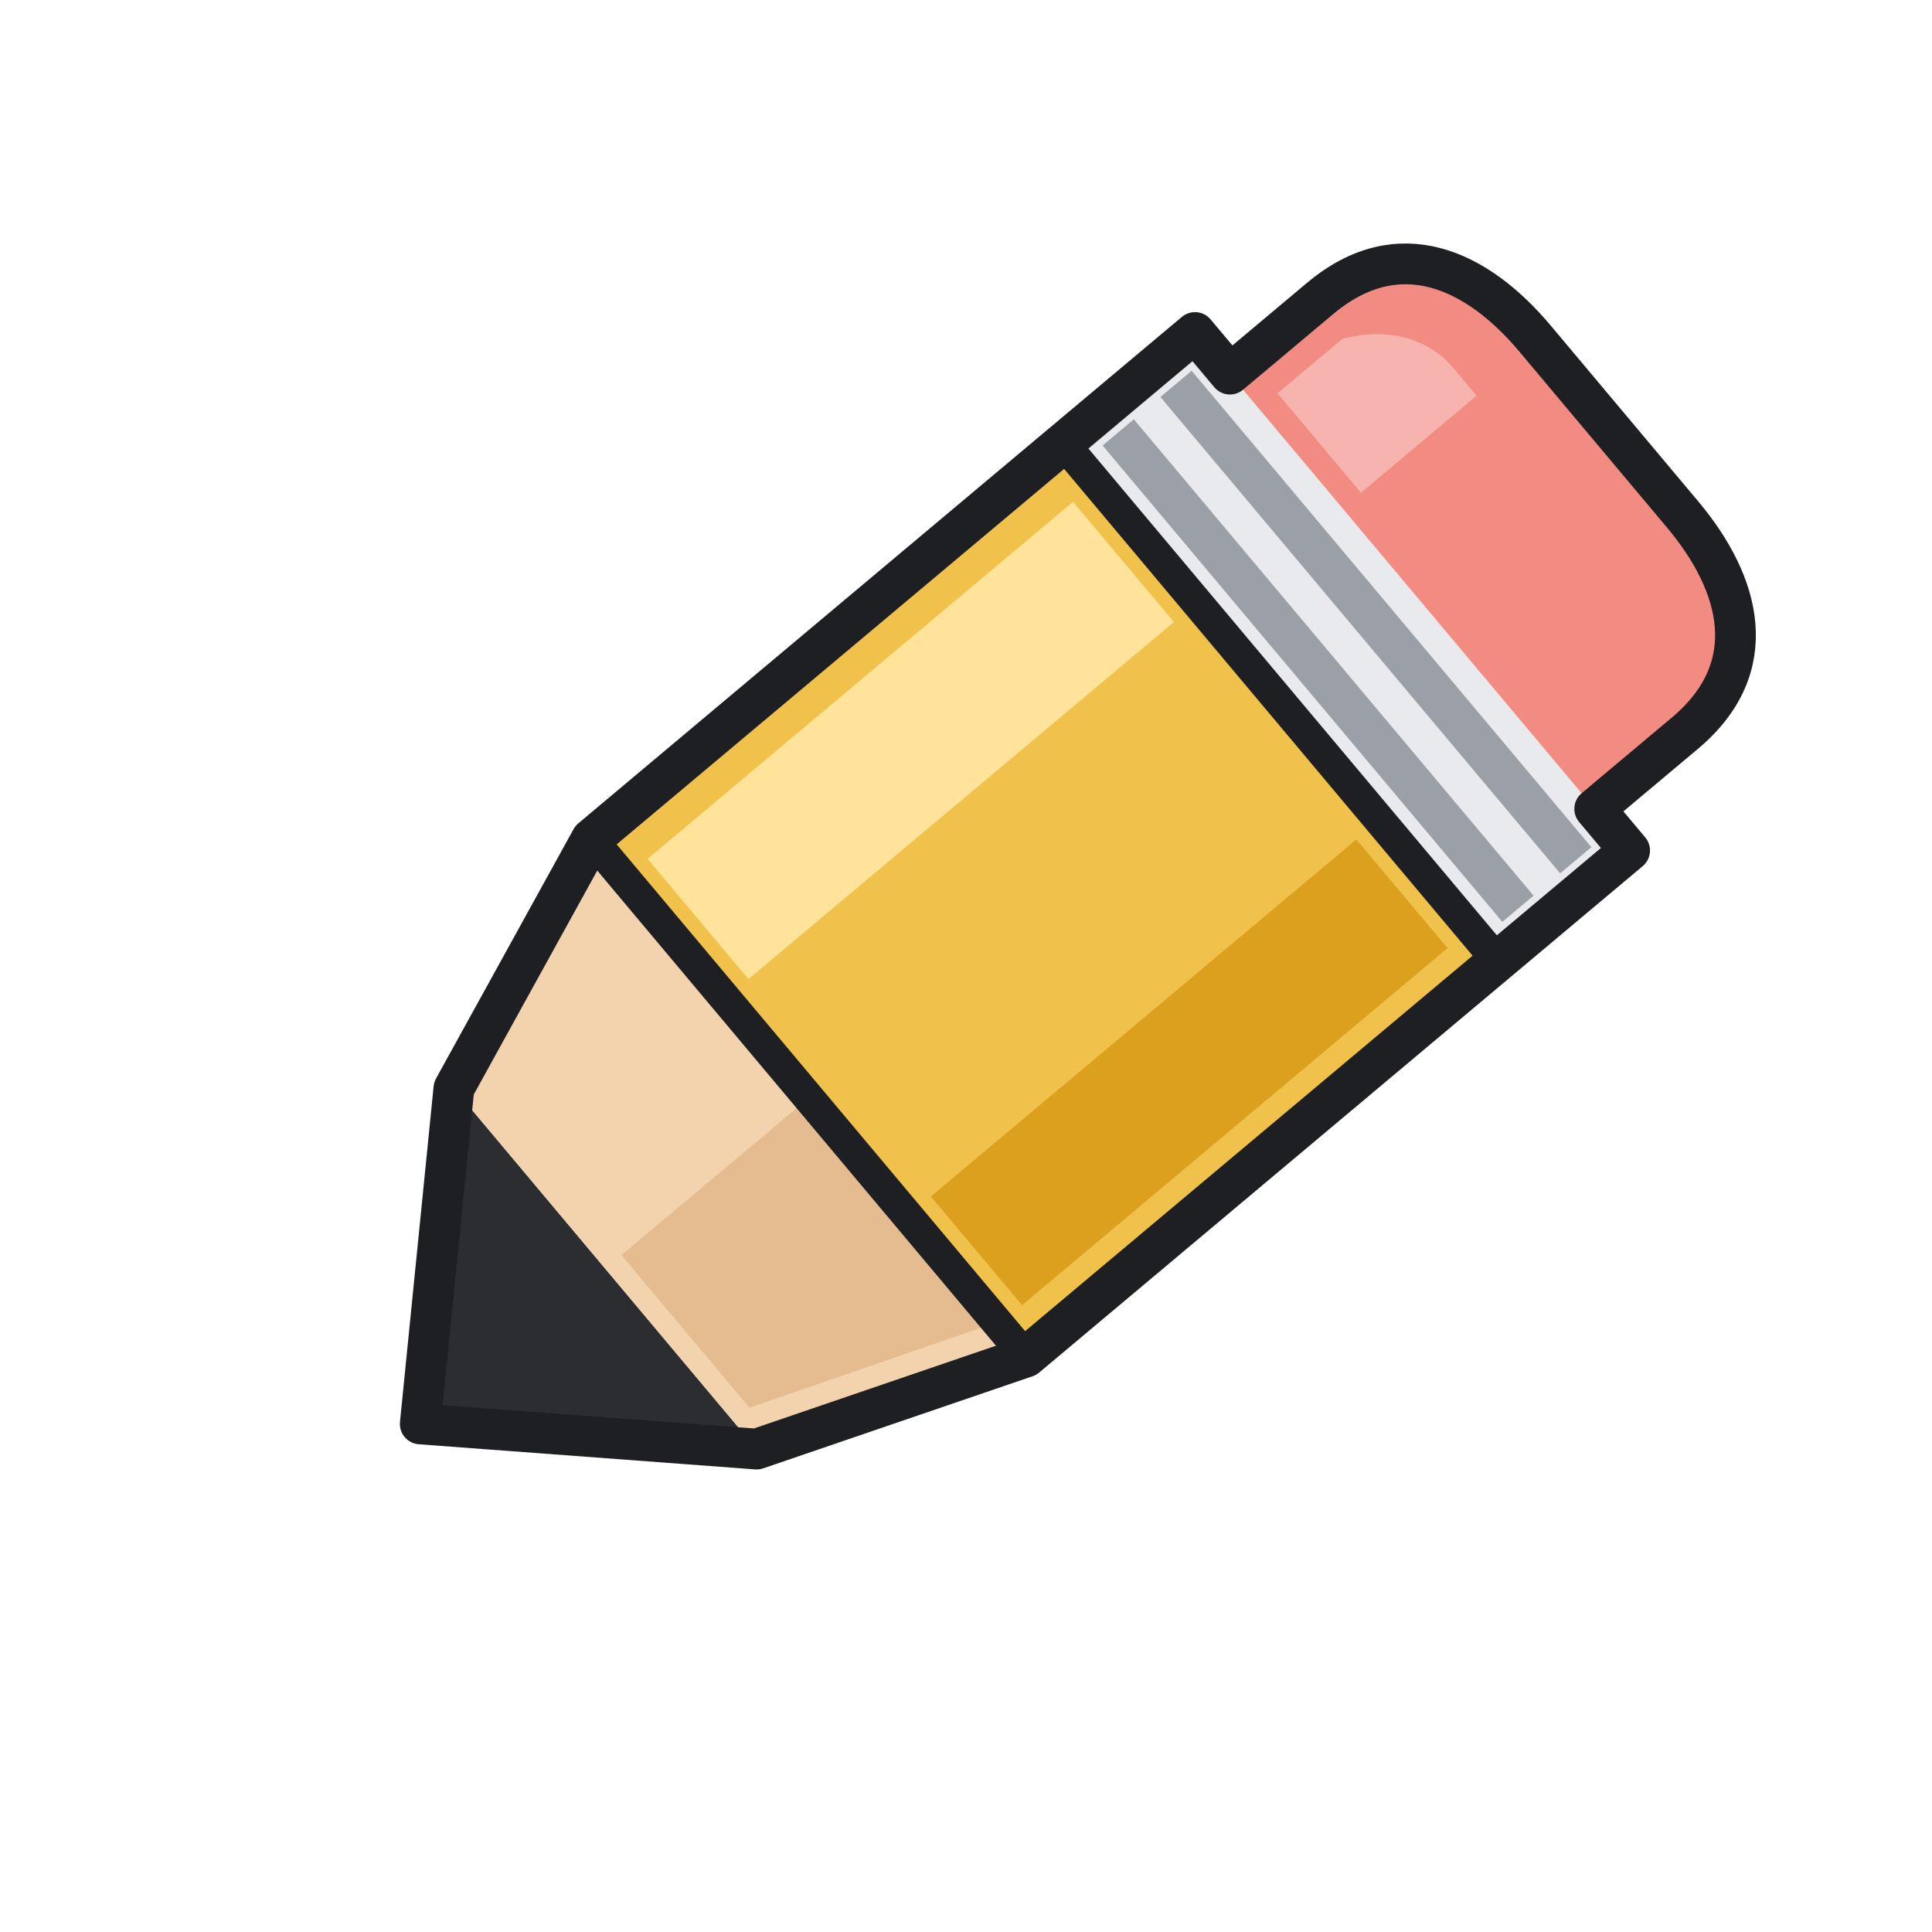
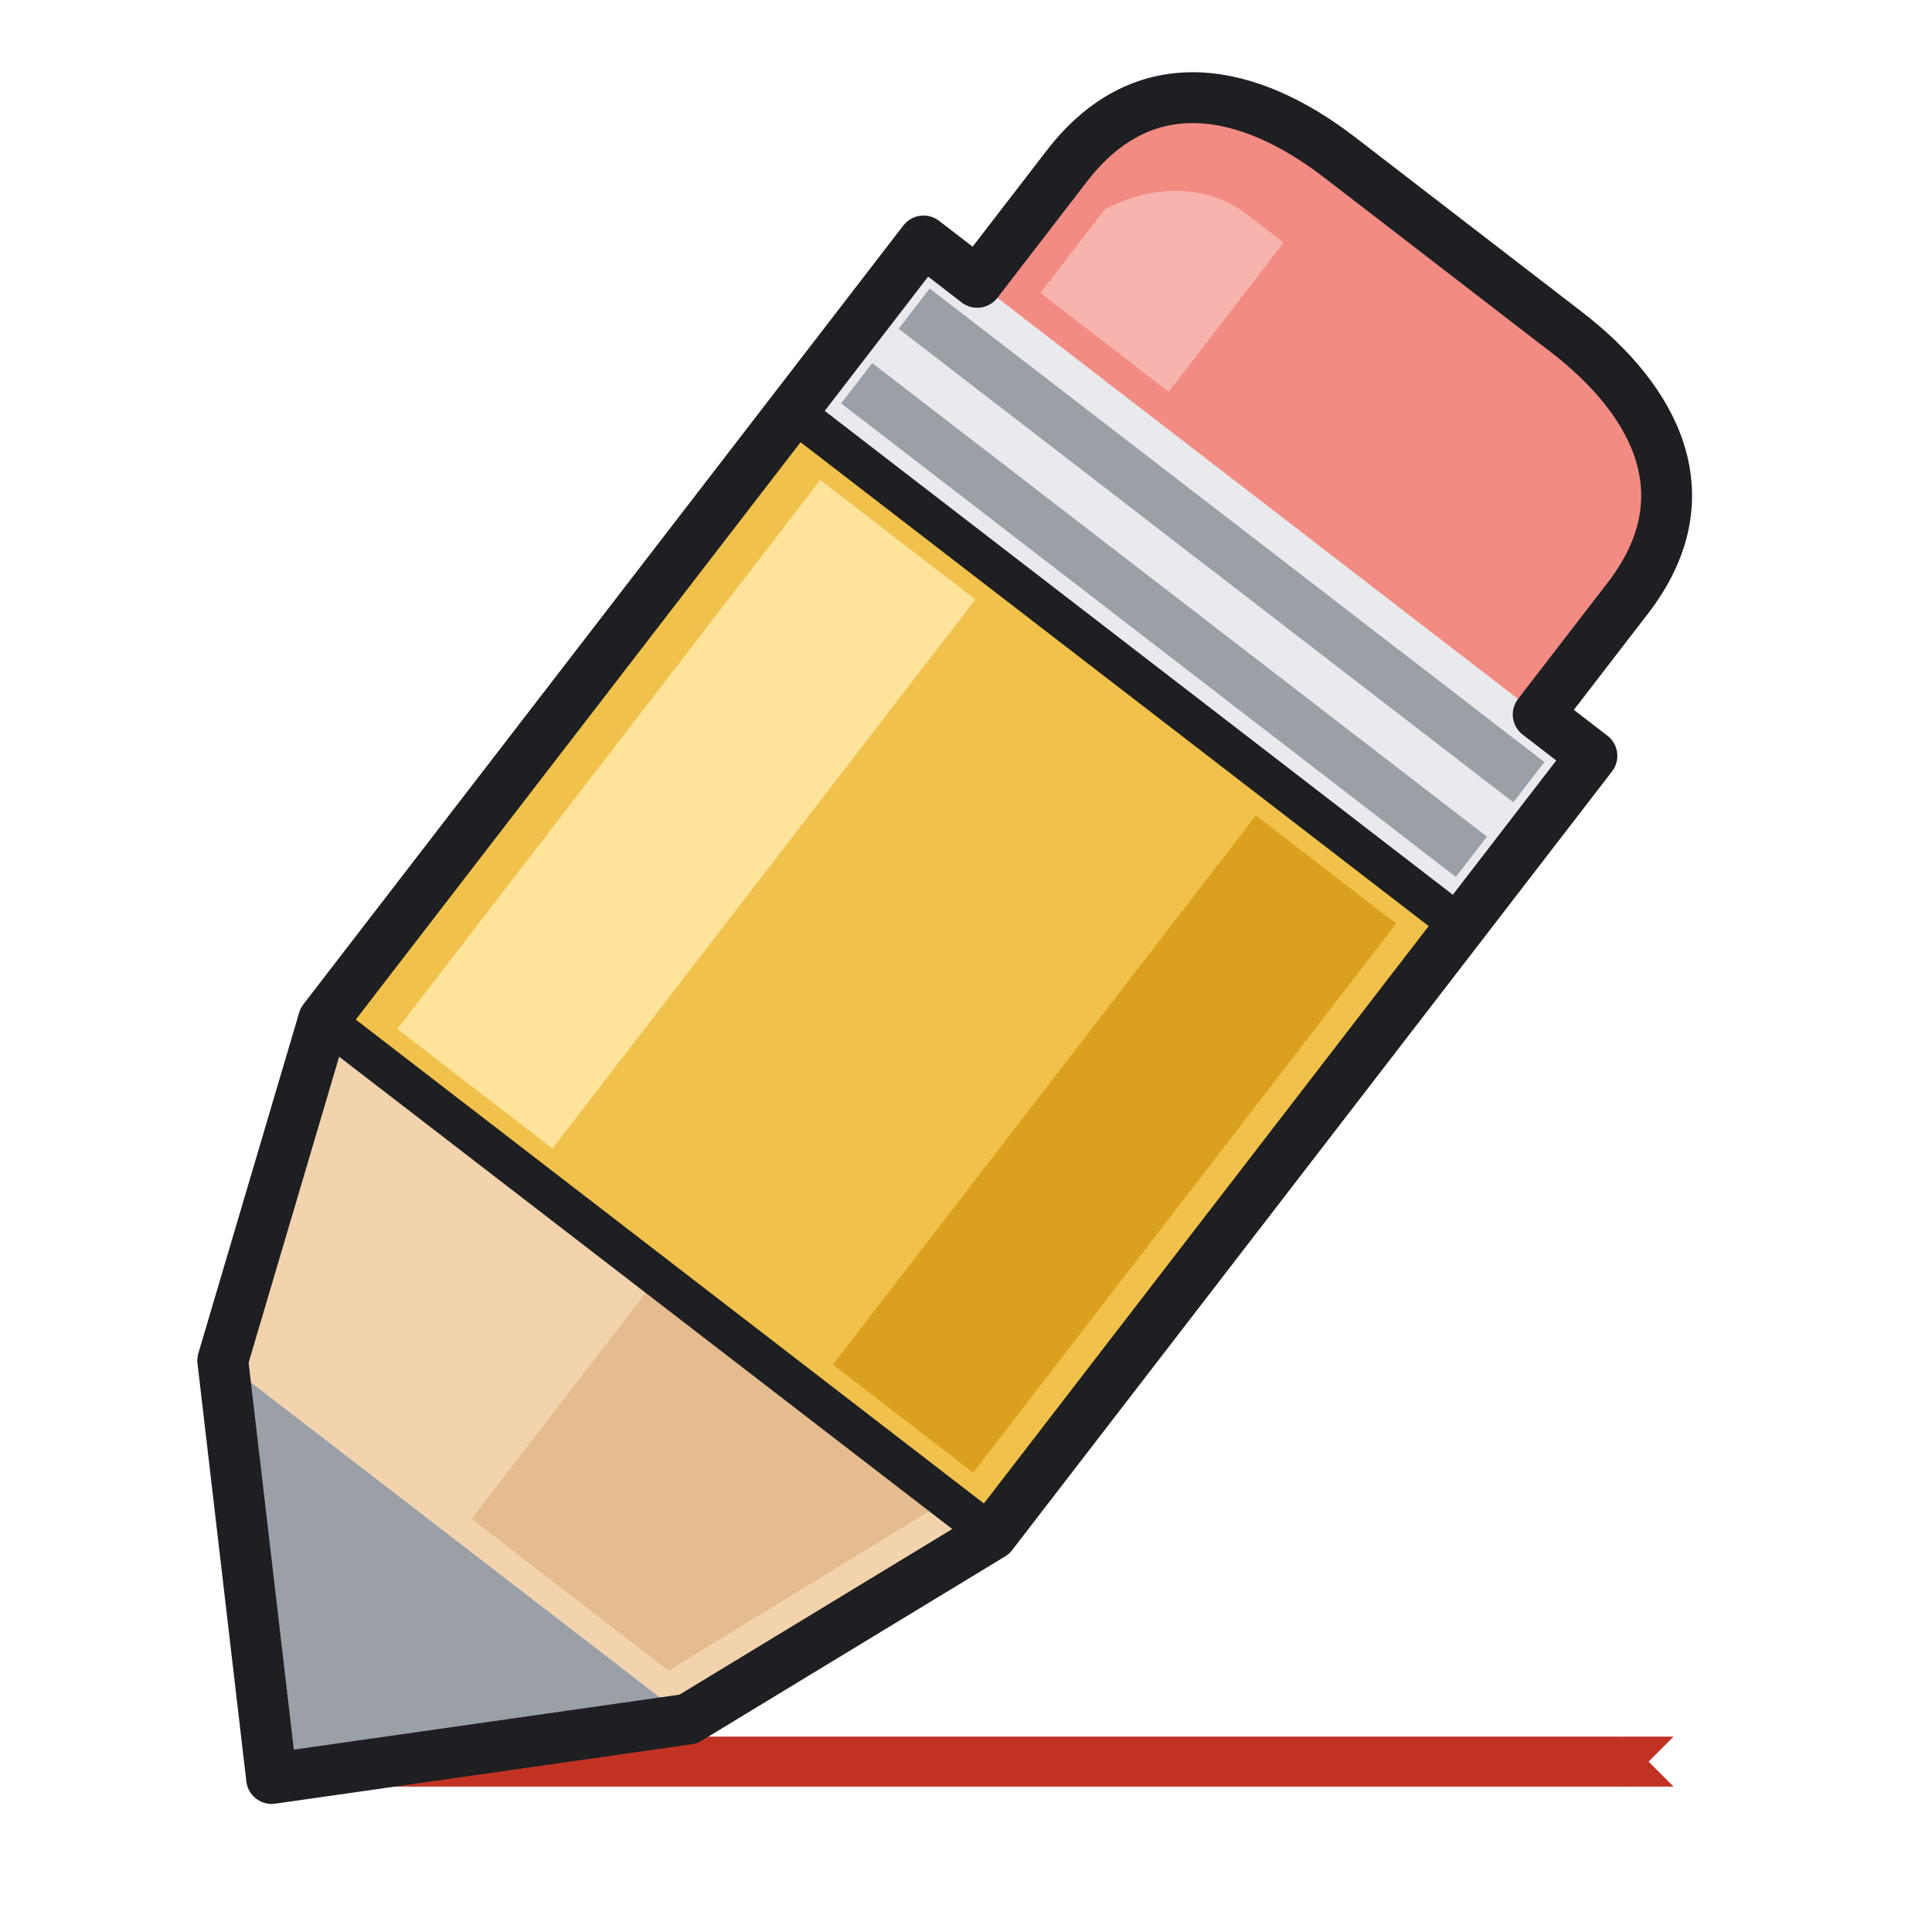
- <svg xmlns="http://www.w3.org/2000/svg" viewBox="0 0 64 64" fill="none">
-   <g transform="rotate(-40 32 32)">
-     <path fill="#2b2d31" d="M8.4 32 16.4 24.2v15.6z" />
-     <path fill="#f3d3ad" d="M16.4 24.2 25.2 20.8v22.4l-8.8-3.4z" />
-     <path fill="#e4bc90" d="M17.1 32H25.2v9.7l-8.1-3.1z" />
-     <path fill="#f0c14b" d="M25.2 20.8h20.4v22.4H25.2z" />
-     <path fill="#ffe39a" d="M26.2 22.5h18.4v5.2H26.2z" />
-     <path fill="#dba01e" d="M26.2 37.1h18.4v4.7H26.2z" />
-     <path fill="#e8eaed" d="M45.2 20.8h6.1v22.4h-6.1z" />
-     <path fill="#9aa0a6" d="M46.55 21.7h1.35v20.6h-1.35zm2.5 0h1.35v20.6h-1.35z" />
-     <path fill="#f28b82" d="M51.3 22.6h3.9c3.4 0 4.6 2.6 4.6 5.6v7.6c0 3-1.2 5.6-4.6 5.6h-3.9V22.6z" />
-     <path fill="#f7b4ae" d="M52.1 24.1h2.8c1.5.7 2.2 1.9 2.2 3.1v1.2h-5V24.1z" />
-     <path stroke="#1e1f22" stroke-width="1.35" stroke-linejoin="round" d="M8.4 32 16.4 24.2 25.2 20.8h26.1v1.8h3.9c3.4 0 4.6 2.6 4.6 5.6v7.6c0 3-1.2 5.6-4.6 5.6h-3.9v1.8H25.2l-8.8-3.4z" />
-     <path stroke="#1e1f22" stroke-width="1.05" d="M25.2 20.8v22.4M45.6 20.8v22.4" />
+ <svg xmlns="http://www.w3.org/2000/svg" viewBox="0 0 64 64" fill="none" version="1.1" id="svg12">
+   <defs id="defs12">
+     <marker markerWidth="1.05" markerHeight="1" refX="0" refY="0" orient="auto-start-reverse" id="CapRibbon1" viewBox="0 0 1.05 1" style="overflow:visible" preserveAspectRatio="xMidYMid">
+       <path style="fill:context-stroke;stroke-linecap:butt" d="M 0,-1 H 2 L 1,0 2,1 H 0 L -0.1,0 Z" transform="scale(0.5)" id="path62" />
+     </marker>
+   </defs>
+   <g transform="rotate(-40 32 32)" id="g12">
+     <path style="fill:none;stroke:#c13222;stroke-width:1.656;paint-order:stroke fill markers;stroke-dasharray:none;stroke-dashoffset:0;marker-end:url(#CapRibbon1);stroke-opacity:1" d="M -3.068,36.979 31.746,66.192" id="path13" />
+     <g id="g1" transform="matrix(1.218678,-0.2677415,0.2677415,1.218678,-21.72652,1.083363)">
+       <path fill="#2b2d31" d="m 8.4,32 8,-7.8 v 15.6 z" id="path1" style="fill:#9aa0a6;fill-opacity:1" />
+       <path fill="#f3d3ad" d="m 16.4,24.2 8.8,-3.4 v 22.4 l -8.8,-3.4 z" id="path2" />
+       <path fill="#e4bc90" d="m 17.1,32 h 8.1 v 9.7 l -8.1,-3.1 z" id="path3" />
+       <path fill="#f0c14b" d="M 25.2,20.8 H 45.6 V 43.2 H 25.2 Z" id="path4" />
+       <path fill="#ffe39a" d="m 26.2,22.5 h 18.4 v 5.2 H 26.2 Z" id="path5" />
+       <path fill="#dba01e" d="m 26.2,37.1 h 18.4 v 4.7 H 26.2 Z" id="path6" />
+       <path fill="#e8eaed" d="m 45.2,20.8 h 6.1 v 22.4 h -6.1 z" id="path7" />
+       <path fill="#9aa0a6" d="m 46.55,21.7 h 1.35 v 20.6 h -1.35 z m 2.5,0 h 1.35 v 20.6 h -1.35 z" id="path8" />
+       <path fill="#f28b82" d="m 51.3,22.6 h 3.9 c 3.4,0 4.6,2.6 4.6,5.6 v 7.6 c 0,3 -1.2,5.6 -4.6,5.6 h -3.9 z" id="path9" />
+       <path fill="#f7b4ae" d="m 52.1,24.1 h 2.8 c 1.5,0.7 2.2,1.9 2.2,3.1 v 1.2 h -5 z" id="path10" />
+       <path stroke="#1e1f22" stroke-width="1.35" stroke-linejoin="round" d="m 8.4,32 8,-7.8 8.8,-3.4 h 26.1 v 1.8 h 3.9 c 3.4,0 4.6,2.6 4.6,5.6 v 7.6 c 0,3 -1.2,5.6 -4.6,5.6 h -3.9 v 1.8 H 25.2 l -8.8,-3.4 z" id="path11" />
+       <path stroke="#1e1f22" stroke-width="1.05" d="M 25.2,20.8 V 43.2 M 45.6,20.8 v 22.4" id="path12" />
+     </g>
  </g>
</svg>
